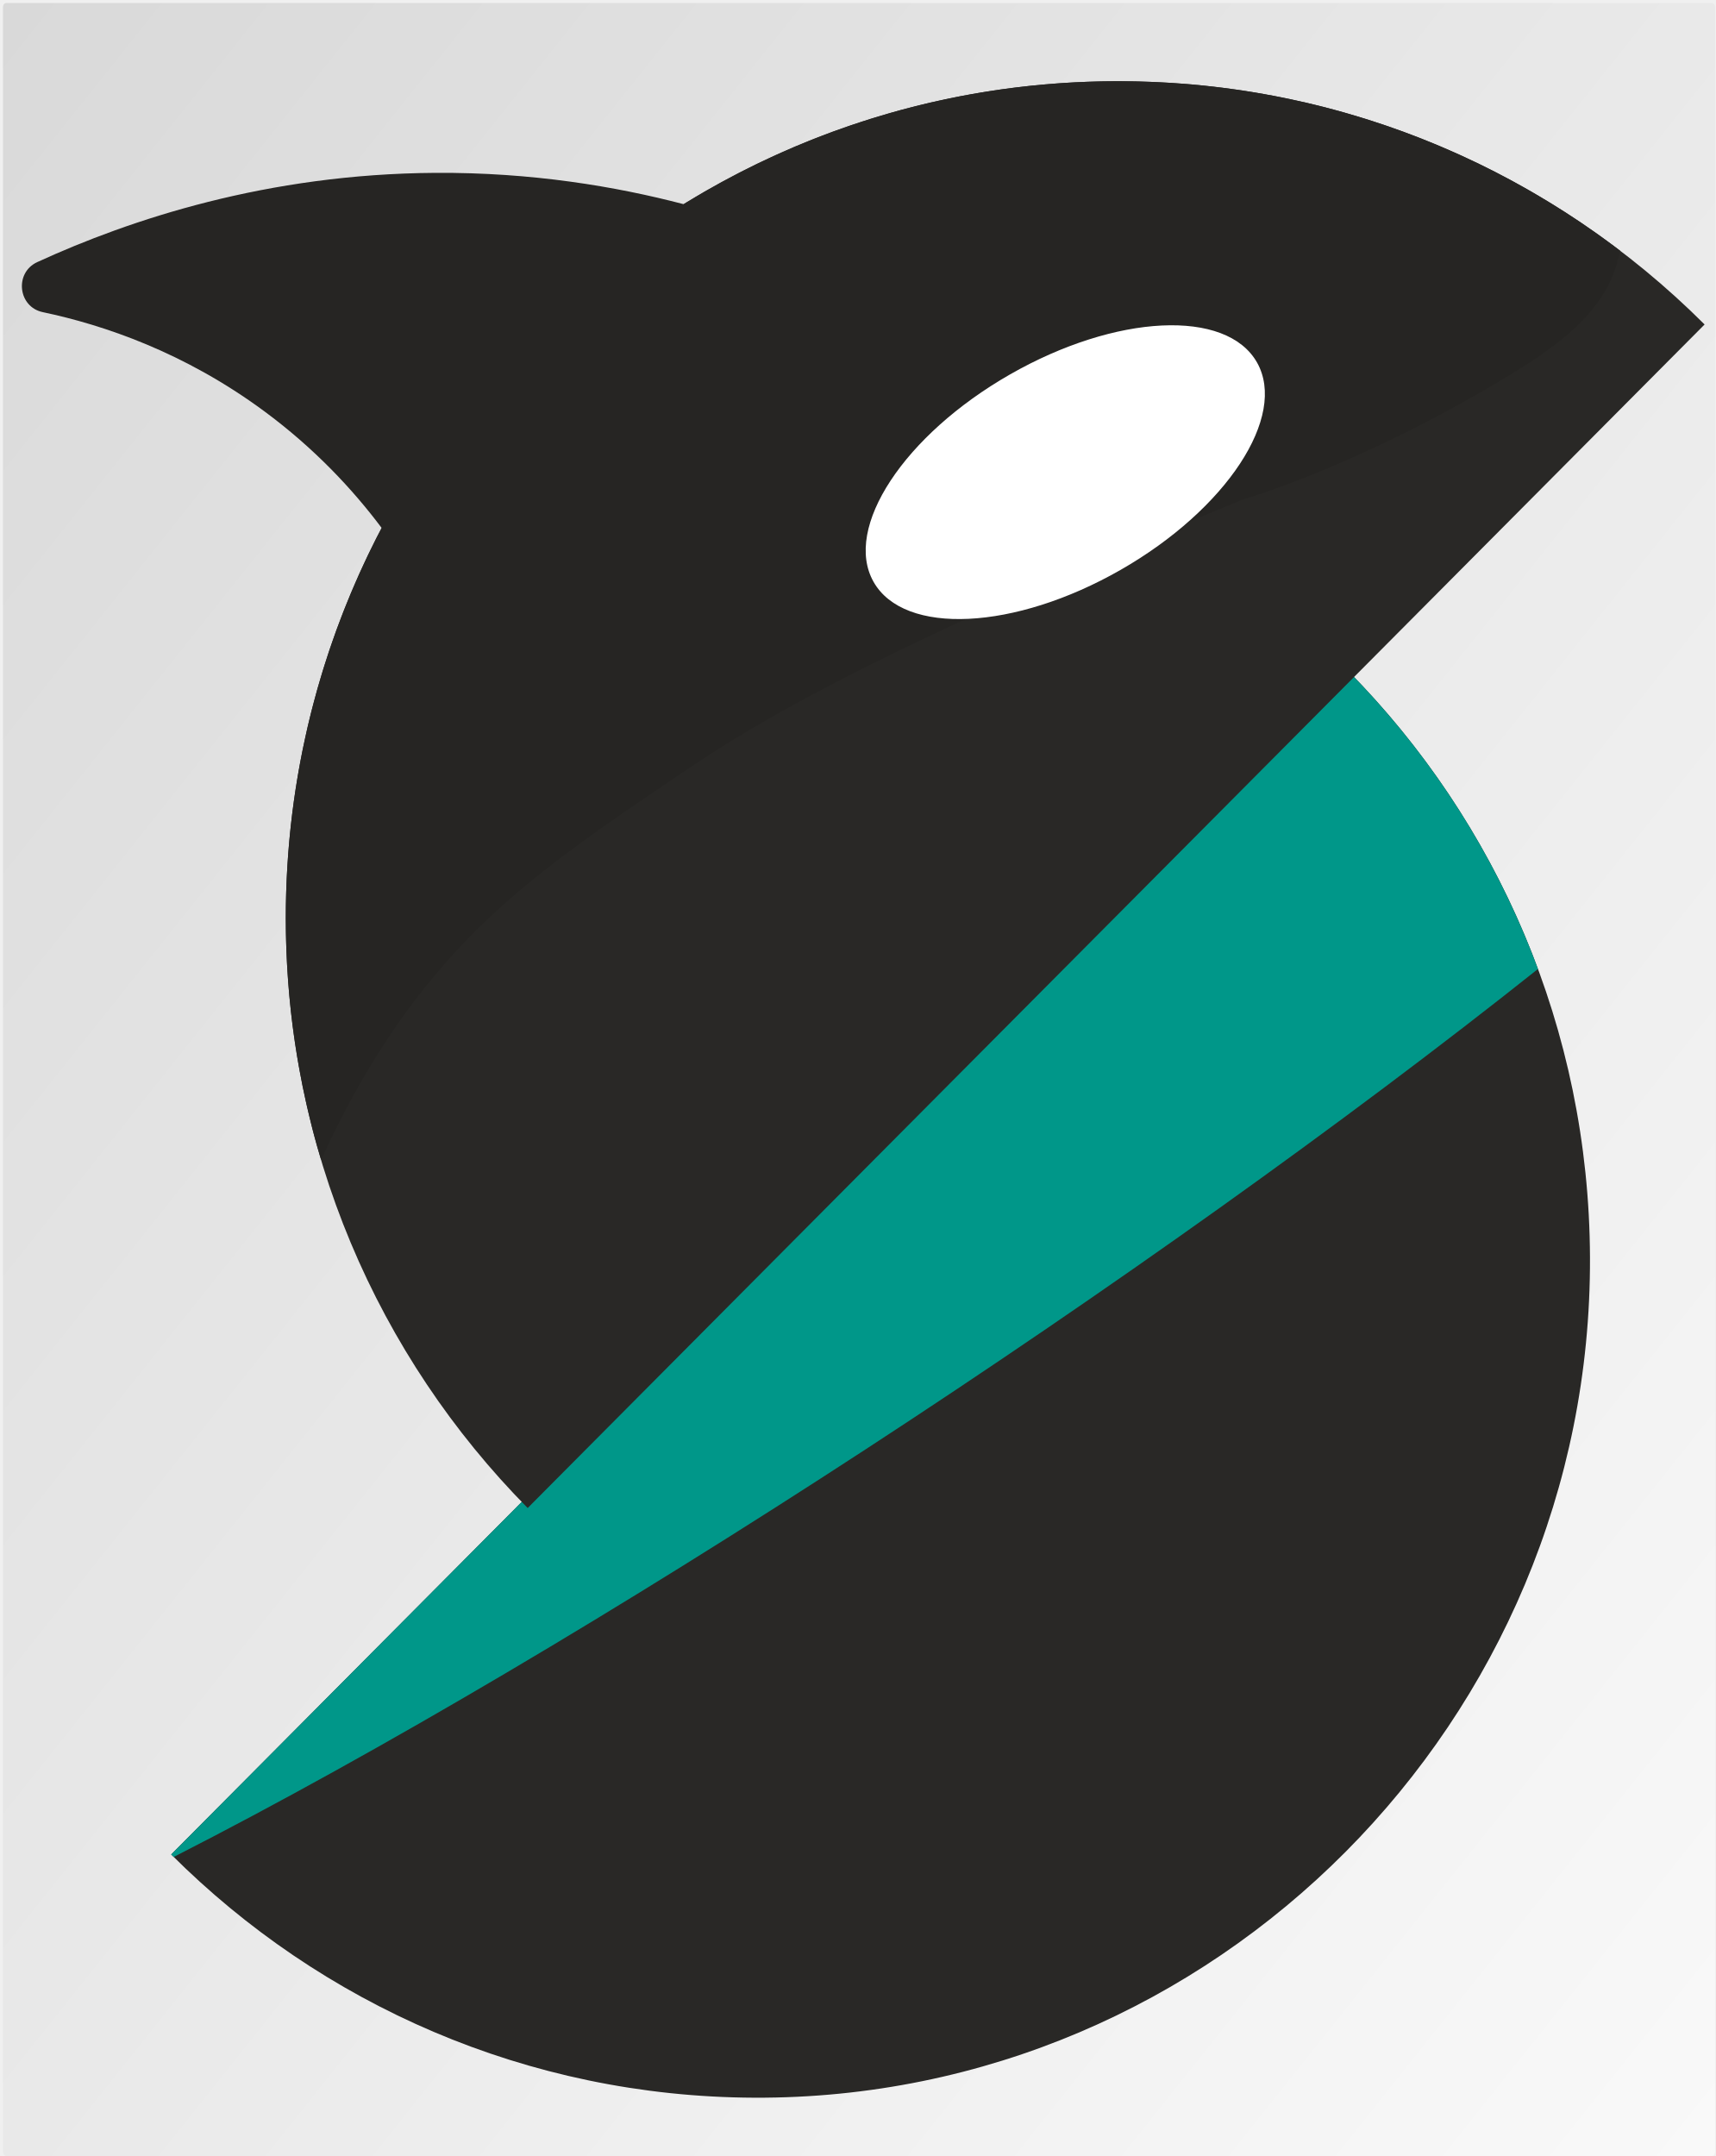
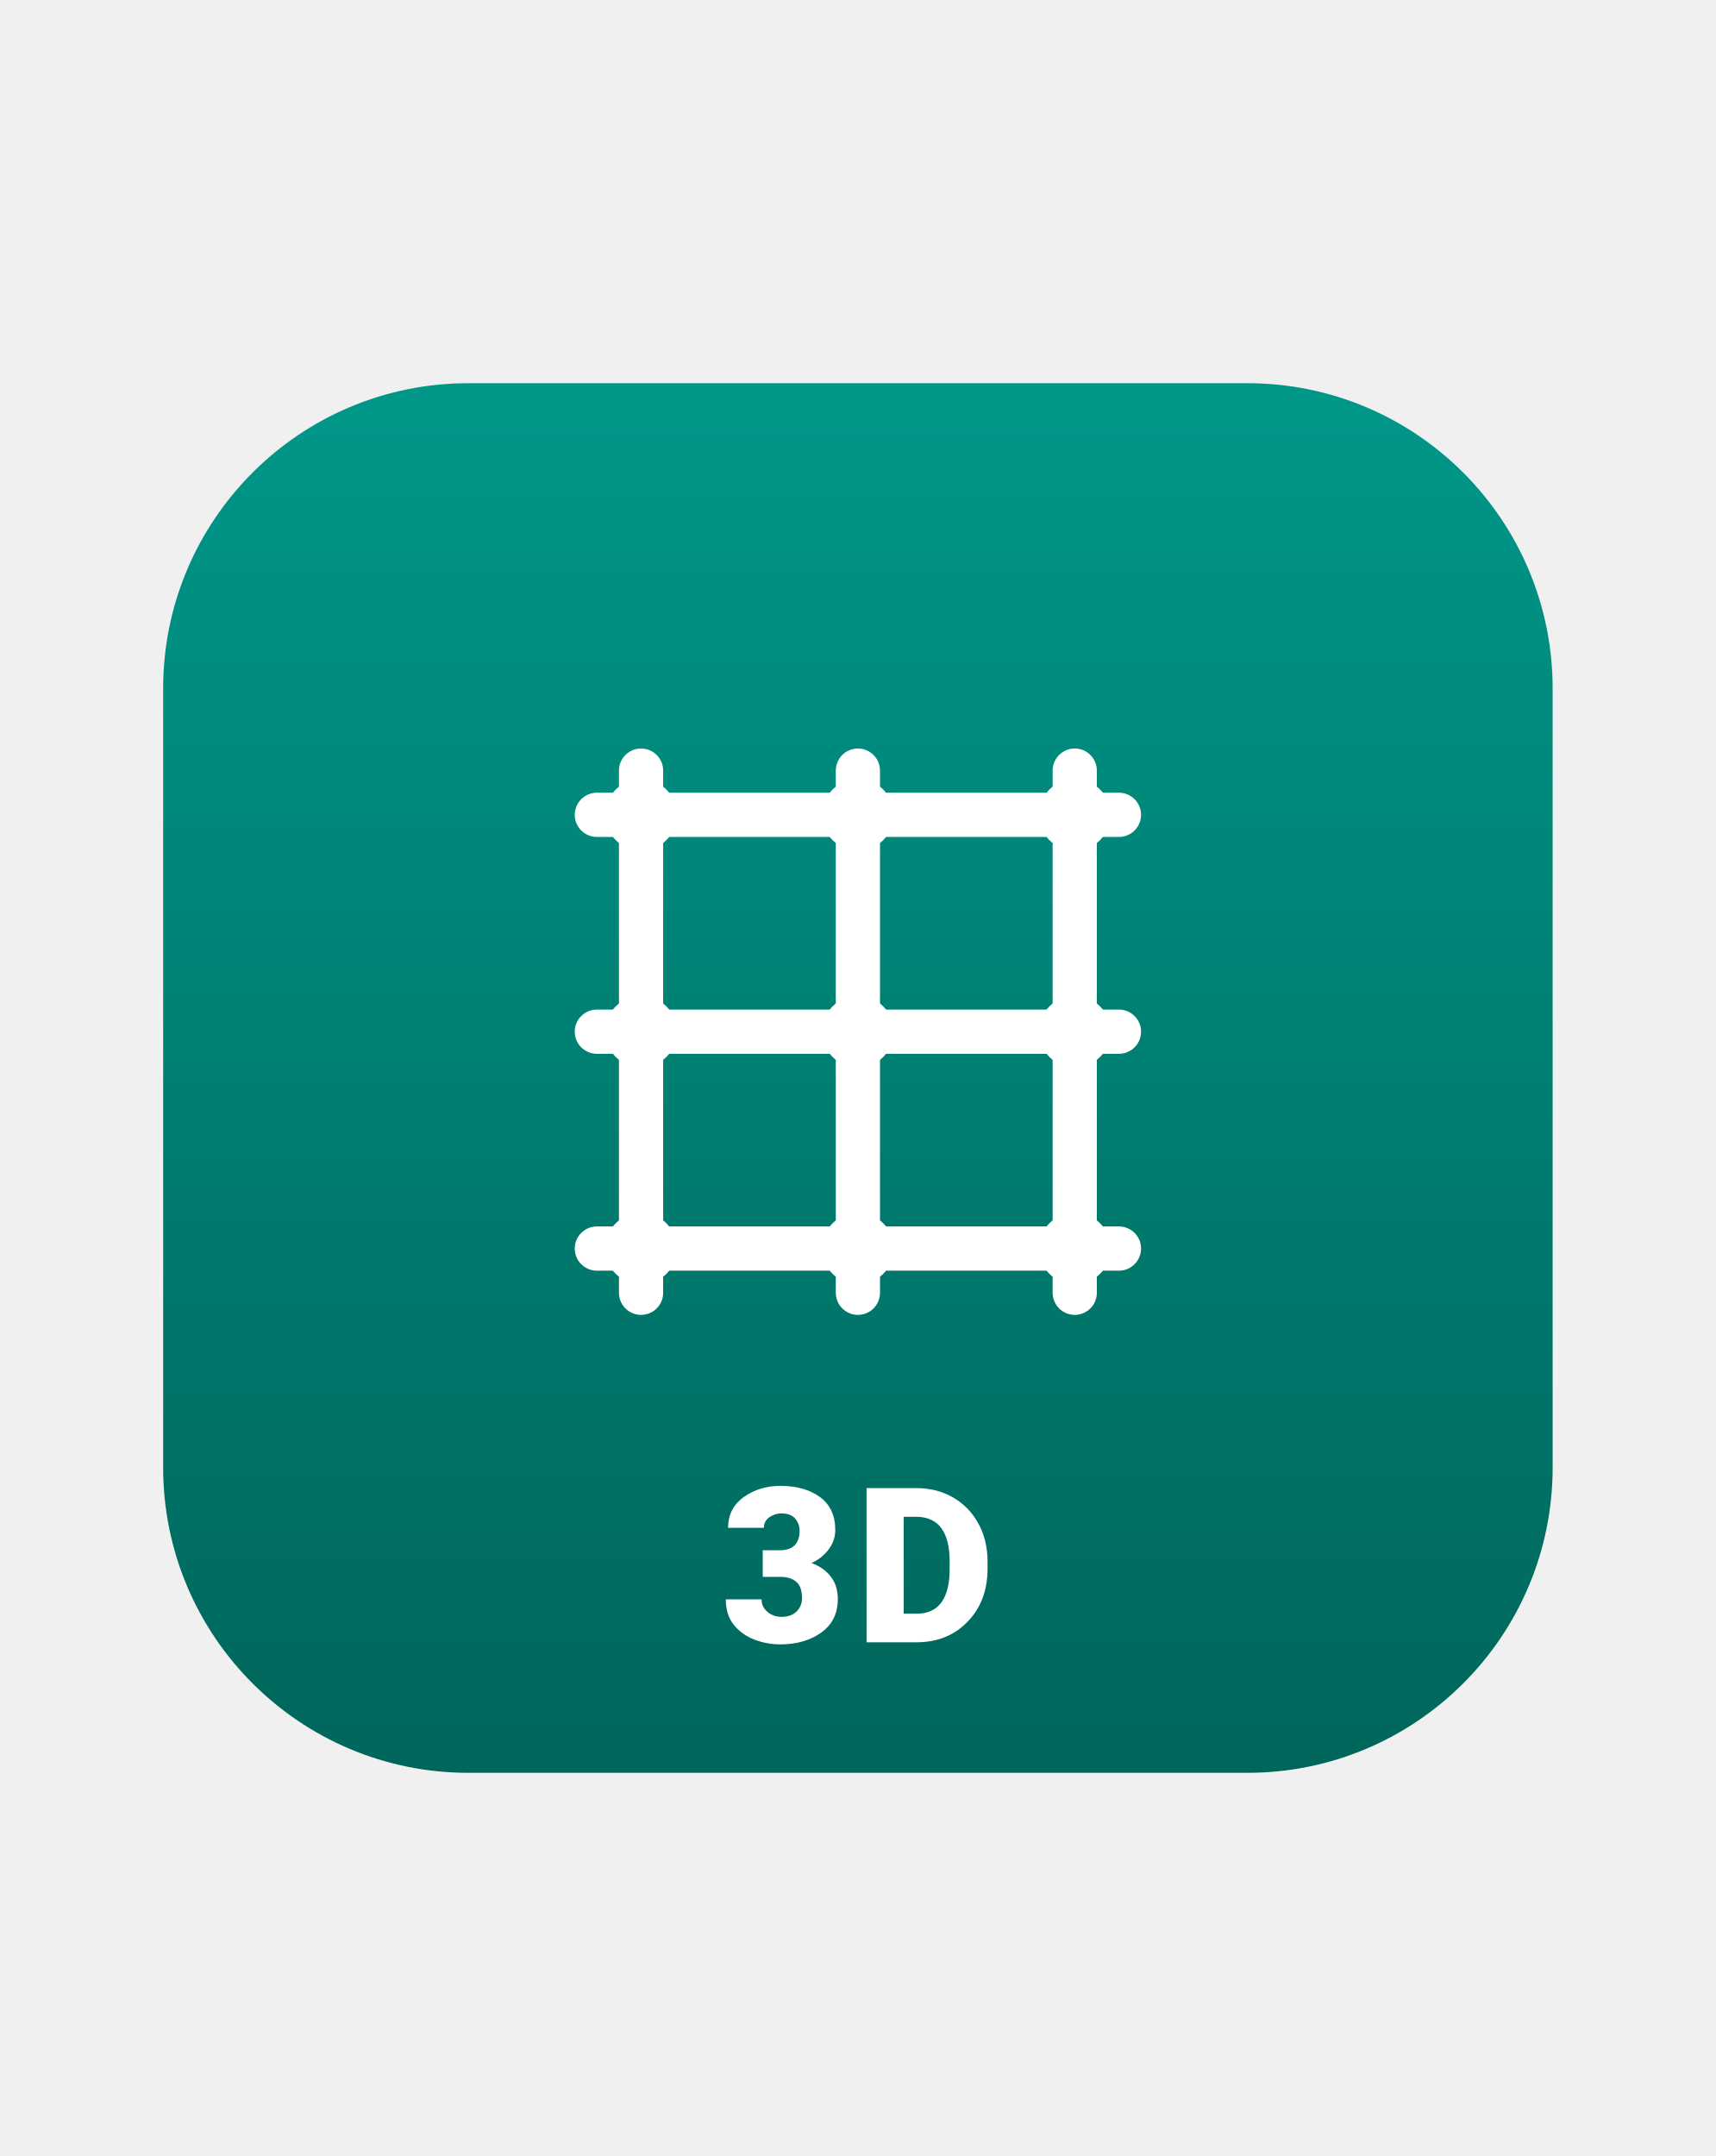
- <svg xmlns="http://www.w3.org/2000/svg" xmlns:xlink="http://www.w3.org/1999/xlink" version="1.1" id="svg2" width="814.987" height="1023.993" viewBox="0 0 814.987 1023.993">
-   <defs id="defs6">
-     <linearGradient id="linearGradient619">
-       <stop style="stop-color:#d9d9d9;stop-opacity:1;" offset="0" id="stop615" />
-       <stop style="stop-color:#f9f9f9;stop-opacity:1;" offset="1" id="stop617" />
+ <svg xmlns="http://www.w3.org/2000/svg" width="814.987" height="1023.993" viewBox="0 0 814.987 1023.993">
+   <defs>
+     <linearGradient id="bg" x1="0" y1="0" x2="0" y2="1">
+       <stop offset="0" stop-color="#009789" />
+       <stop offset="1" stop-color="#00665B" />
    </linearGradient>
-     <clipPath clipPathUnits="userSpaceOnUse" id="clipPath16">
-       <path d="M 0,792 H 612 V 0 H 0 Z" id="path14" />
-     </clipPath>
-     <linearGradient xlink:href="#linearGradient619" id="linearGradient621" x1="0" y1="0" x2="1024" y2="1024.997" gradientUnits="userSpaceOnUse" gradientTransform="matrix(0.7942637,0,0,0.998676,1.558406,1.358347)" />
  </defs>
-   <g id="layer1" transform="matrix(0.9989575,0,0,0.9979921,-0.933722,0.0585938)">
-     <rect style="fill:url(#linearGradient621);fill-opacity:1;stroke-width:0.891" id="rect457" width="814.118" height="1024.636" x="2.35" y="1.358" rx="1.589" ry="1.997" />
+   <rect x="77.5" y="182" width="660" height="660" rx="145" fill="url(#bg)" />
+   <g transform="translate(407.5 490)" stroke="#FFFFFF" stroke-width="21" stroke-linecap="round" fill="none">
+     <line x1="-103" y1="-124" x2="-103" y2="124" />
+     <line x1="0" y1="-124" x2="0" y2="124" />
+     <line x1="103" y1="-124" x2="103" y2="124" />
+     <line x1="-124" y1="-103" x2="124" y2="-103" />
+     <line x1="-124" y1="0" x2="124" y2="0" />
+     <line x1="-124" y1="103" x2="124" y2="103" />
  </g>
-   <g id="g8" transform="matrix(1.333333,0,0,-1.333333,1.3995581e-8,1055.996)">
-     <g id="g10" transform="translate(1.258952,16.06244)">
-       <g id="g12" clip-path="url(#clipPath16)">
-         <g id="g18" transform="translate(59.7287,115.3517)">
-           <path d="m 0,0 c 53.332,-53.285 126.698,-86.317 207.744,-86.646 164.049,-0.664 298.355,134.38 297.699,299.337 -0.324,81.496 -33.176,155.271 -86.17,208.899 z" style="fill:#292826;fill-opacity:1;fill-rule:nonzero;stroke:none" id="path20" />
-         </g>
-         <g id="g22" transform="translate(479.0017,536.9419)">
-           <path d="m 0,0 -419.273,-421.59 c 0.298,-0.298 0.606,-0.587 0.906,-0.884 146.894,74.925 348.023,206.579 486.003,316.297 C 52.756,-65.97 29.506,-29.859 0,0" style="fill:#009789;fill-opacity:1;fill-rule:nonzero;stroke:none" id="path24" />
-         </g>
-         <g id="g26" transform="translate(397.0372,747)">
-           <path d="m 0,0 c -163.742,0 -296.482,-133.473 -296.482,-298.121 0,-81.979 32.915,-156.223 86.172,-210.117 l 419.273,421.59 C 155.364,-33.096 81.529,0 0,0" style="fill:#292826;fill-opacity:1;fill-rule:nonzero;stroke:none" id="path28" />
-         </g>
-         <g id="g30" transform="translate(397.0372,747)">
-           <path d="m 0,0 c -56.714,0 -109.702,-16.022 -154.751,-43.796 -24.127,6.312 -54.061,11.37 -88.437,11.157 -59.938,-0.372 -108.713,-16.603 -141.822,-31.784 -8.218,-3.768 -6.898,-15.967 1.941,-17.829 21.801,-4.593 50.498,-14.324 78.883,-35.28 17.931,-13.238 31.574,-27.883 41.856,-41.597 -21.794,-41.504 -34.152,-88.793 -34.152,-138.992 0,-29.952 4.412,-58.865 12.586,-86.137 12.54,27.79 25.699,46.391 29.916,52.184 27.229,37.41 56.015,56.883 98.542,85.651 31.328,21.193 74.856,46.047 199.916,97.449 0,0 39.121,11.017 91.587,42.212 20.912,12.433 36.823,24.17 41.863,42.526 0.355,1.293 0.677,2.57 0.973,3.83 C 129.175,-22.506 67.208,0 0,0" style="fill:#262523;fill-opacity:1;fill-rule:nonzero;stroke:none" id="path32" />
-         </g>
-         <g id="g34" transform="translate(446.5563,646.8041)">
-           <path d="m 0,0 c 10.875,-19.229 -10.891,-52.305 -48.616,-73.879 -37.725,-21.573 -77.124,-23.474 -88,-4.245 -10.875,19.229 10.891,52.305 48.617,73.879 C -50.274,17.328 -10.875,19.229 0,0" style="fill:#ffffff;fill-opacity:1;fill-rule:nonzero;stroke:none" id="path36" />
-         </g>
-       </g>
-     </g>
+   <g transform="translate(407.5 490)" fill="#FFFFFF">
+     <circle cx="-103" cy="-103" r="17" />
+     <circle cx="0" cy="-103" r="17" />
+     <circle cx="103" cy="-103" r="17" />
+     <circle cx="-103" cy="0" r="17" />
+     <circle cx="0" cy="0" r="17" />
+     <circle cx="103" cy="0" r="17" />
+     <circle cx="-103" cy="103" r="17" />
+     <circle cx="0" cy="103" r="17" />
+     <circle cx="103" cy="103" r="17" />
  </g>
+   <text x="407.5" y="780" text-anchor="middle" font-family="-apple-system, Segoe UI, Roboto, sans-serif" font-weight="800" font-size="103" fill="#FFFFFF" letter-spacing="4">3D</text>
</svg>
